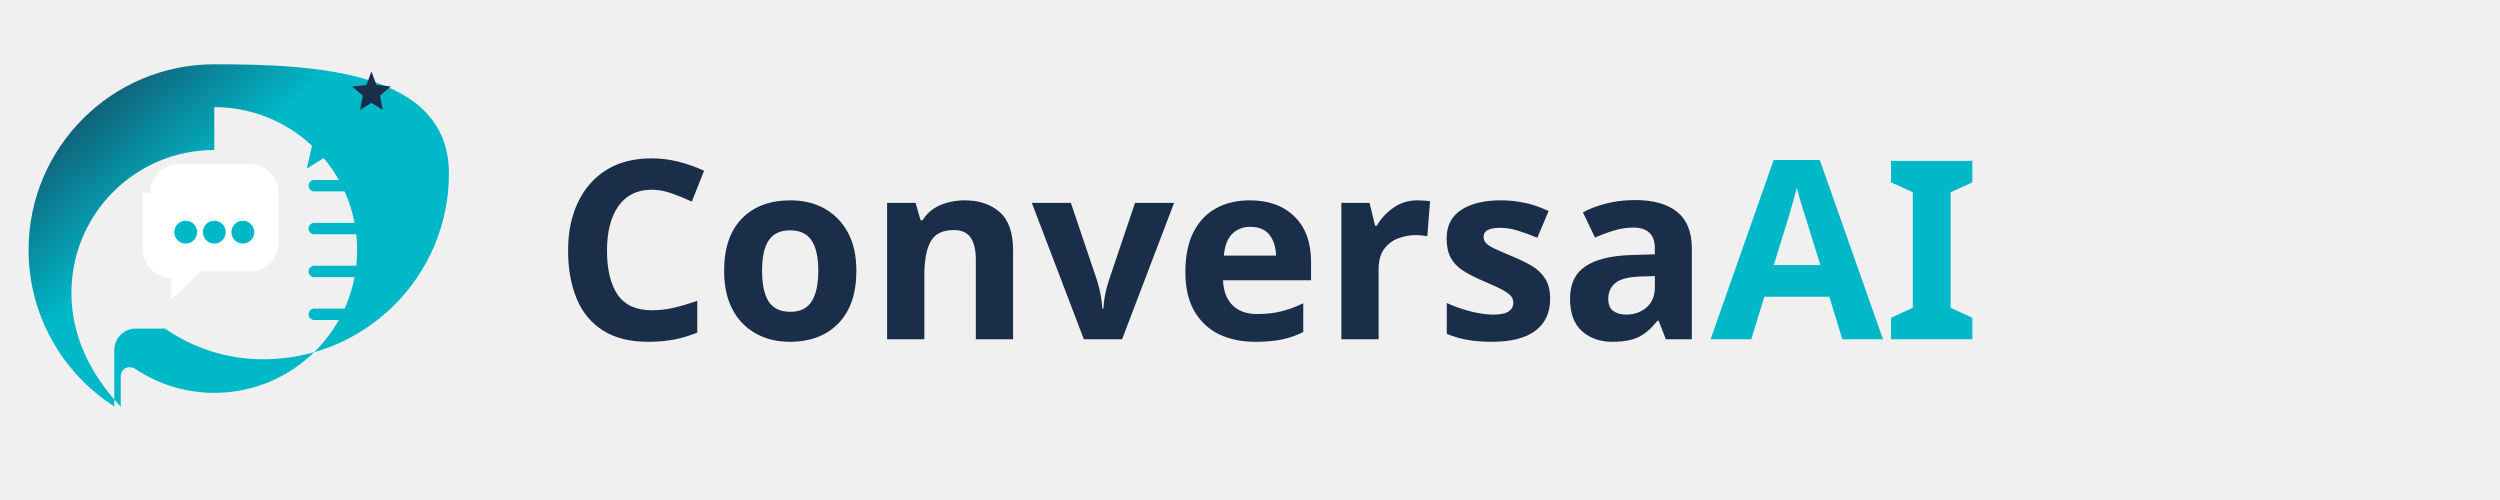
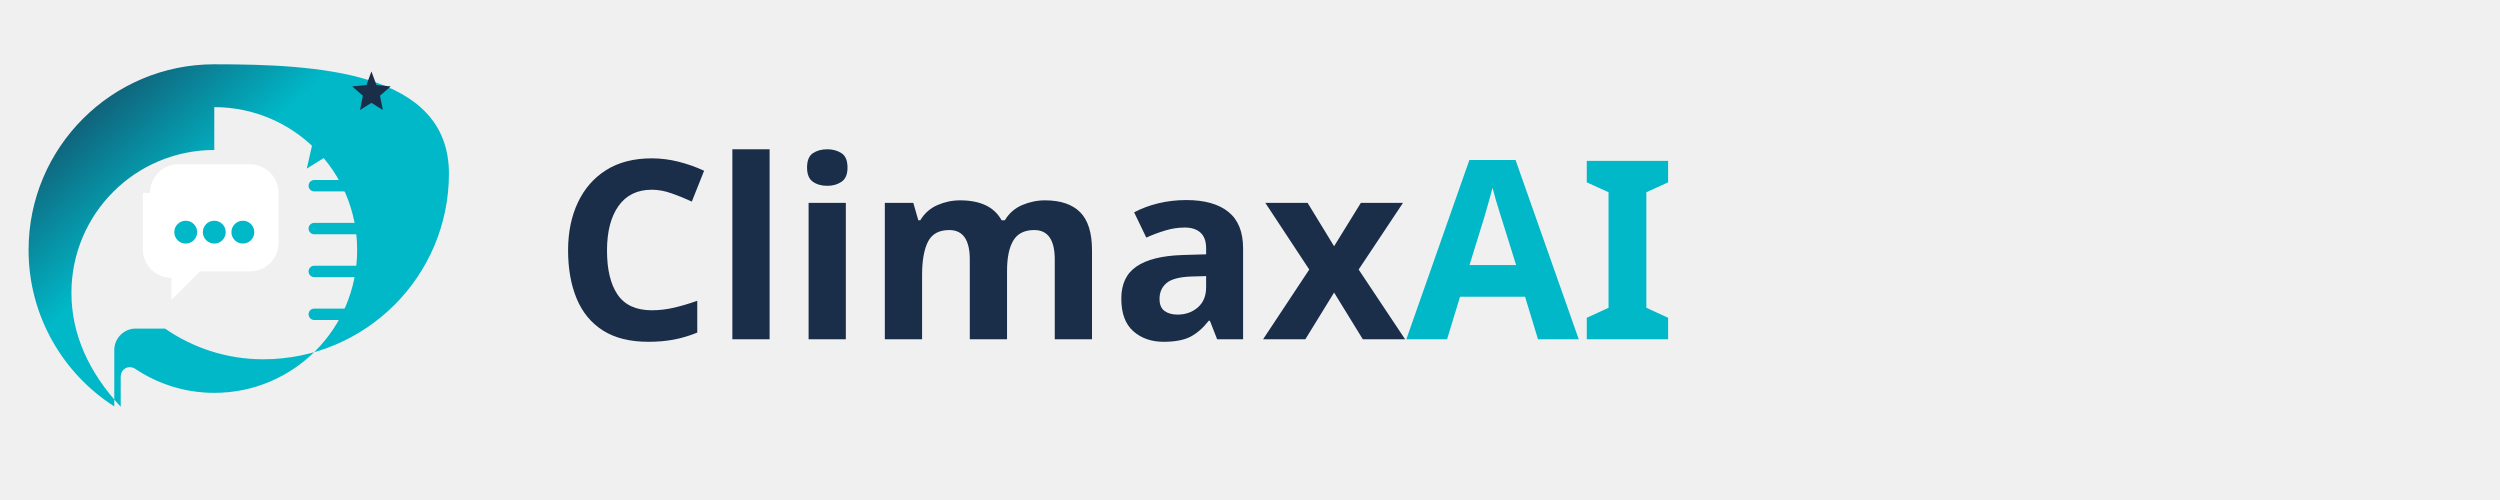
- <svg xmlns="http://www.w3.org/2000/svg" viewBox="0 0 280 56" role="img" aria-label="ConversaAI">
+ <svg xmlns="http://www.w3.org/2000/svg" viewBox="0 0 280 56" role="img" aria-label="ClimaxAI">
  <defs>
    <linearGradient id="c-lockup-gradient" x1="8" y1="6" x2="48" y2="50" gradientUnits="userSpaceOnUse">
      <stop stop-color="#1a2e4a" />
      <stop offset="1" stop-color="#00b8c8" />
    </linearGradient>
  </defs>
  <g transform="translate(0 4) scale(0.4)">
    <path fill="url(#c-lockup-gradient)" d="M60 8c-28.7 0-52 23.3-52 52 0 18.4 9.6 34.6 24 43.8V88c0-3.3 2.7-6 6-6h8.2c7.8 5.4 17.3 8.6 27.5 8.6 28.7 0 52-23.3 52-52S88.7 8 60 8Zm0 12c22.1 0 40 17.9 40 40s-17.9 40-40 40c-8.2 0-15.8-2.5-22.1-6.7-1.8-1.2-4.1-.1-4.1 2.2v8.4C24.8 94.2 20 83.5 20 72c0-22.1 17.9-40 40-40Z" />
    <path fill="#fff" d="M42 44c0-4.4 3.6-8 8-8h20c4.4 0 8 3.6 8 8v14c0 4.4-3.6 8-8 8H56l-8 8v-6.2c-4.4 0-8-3.6-8-8V44Z" />
    <circle cx="52" cy="55" r="3.2" fill="#00b8c8" />
    <circle cx="60" cy="55" r="3.2" fill="#00b8c8" />
    <circle cx="68" cy="55" r="3.2" fill="#00b8c8" />
    <path stroke="#00b8c8" stroke-width="3.2" stroke-linecap="round" d="M88 42h14M88 54h16M88 66h14M88 78h12" />
    <circle cx="104" cy="42" r="3.2" fill="#00b8c8" />
    <circle cx="106" cy="54" r="3.2" fill="#00b8c8" />
    <circle cx="104" cy="66" r="3.2" fill="#00b8c8" />
    <circle cx="102" cy="78" r="3.2" fill="#00b8c8" />
    <path fill="#00b8c8" d="M92 18 94.8 24.6 102 25.4 96.5 30.2 98.1 37.2 92 33.4 85.9 37.2 87.5 30.2 82 25.4 89.2 24.6Z" />
    <path fill="#1a2e4a" d="M104 10 105.4 13.8 109.4 14.2 106.4 16.8 107.2 20.8 104 18.8 100.8 20.8 101.6 16.8 98.6 14.2 102.6 13.8Z" />
  </g>
-   <text x="62" y="38" font-family="Segoe UI, system-ui, sans-serif" font-size="28" font-weight="700" fill="#1a2e4a">Conversa<tspan fill="#00b8c8">AI</tspan>
+   <text x="62" y="38" font-family="Segoe UI, system-ui, sans-serif" font-size="28" font-weight="700" fill="#1a2e4a">Climax<tspan fill="#00b8c8">AI</tspan>
  </text>
</svg>
